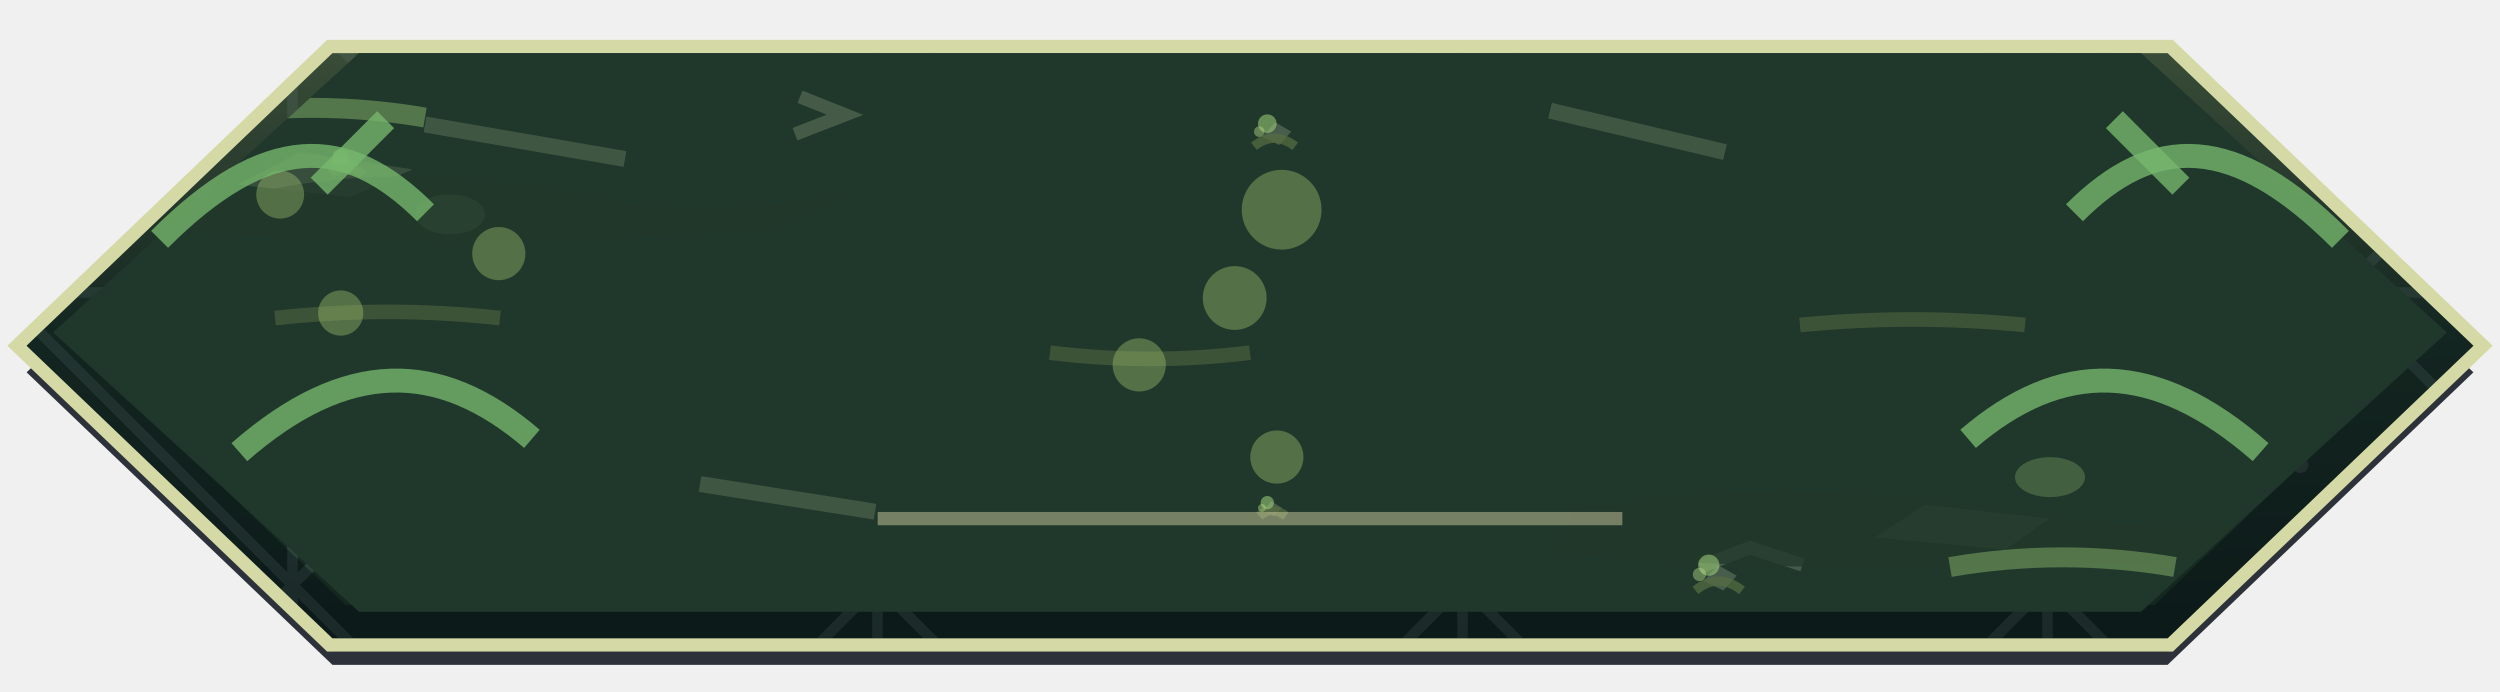
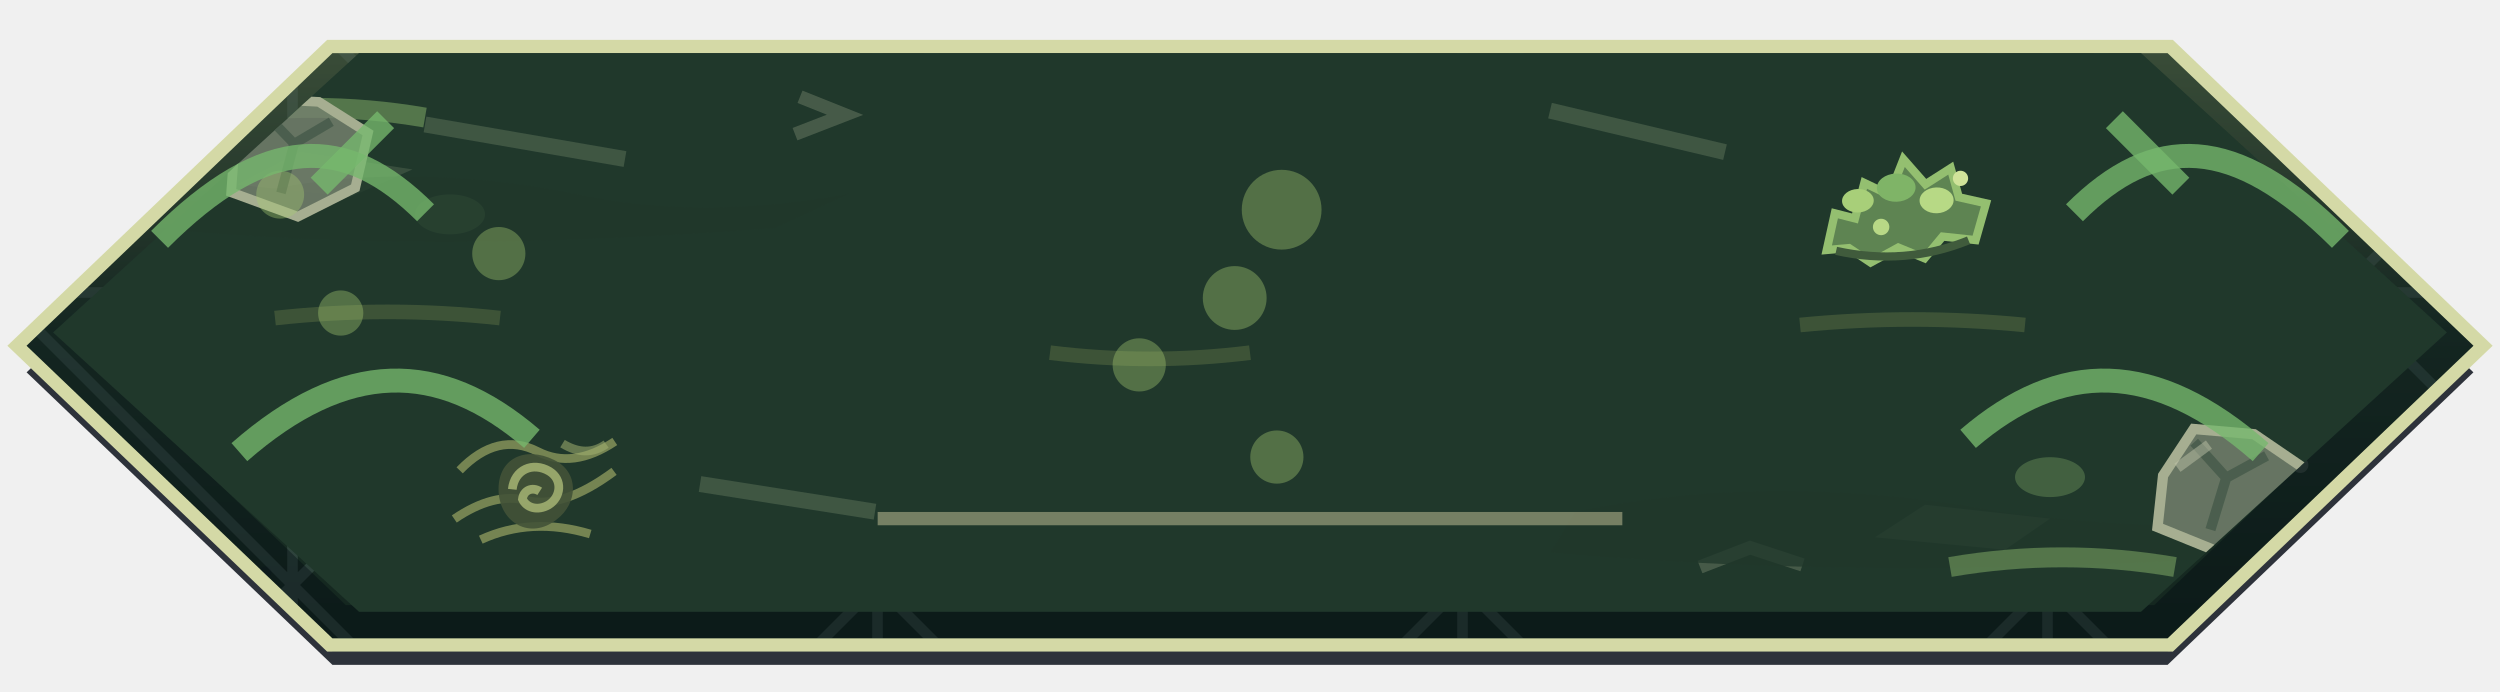
<svg xmlns="http://www.w3.org/2000/svg" width="376" height="104" viewBox="0 0 188 52" role="img" aria-label="M7 secondary-hex-button pressed" data-style="m11-enchanted-forest@0.1.0" data-geometry-shape="wide-hexagon" data-corner-radius="2" data-end-cap-depth="23">
  <defs>
    <linearGradient id="m11-secondary-hex-button-188x52-pressed-plate" x1="0" y1="0" x2="0" y2="1">
      <stop offset="0" stop-color="#5C7650" />
      <stop offset=".48" stop-color="#20382B" />
      <stop offset="1" stop-color="#13251E" />
    </linearGradient>
    <linearGradient id="m11-secondary-hex-button-188x52-pressed-primary" x1="0" y1="0" x2="0" y2="1">
      <stop offset="0" stop-color="#F1E8C8" />
      <stop offset=".45" stop-color="#66D9B2" />
      <stop offset="1" stop-color="#2A856F" />
    </linearGradient>
    <linearGradient id="m11-secondary-hex-button-188x52-pressed-energy" x1="0" y1="0" x2="1" y2="0">
      <stop offset="0" stop-color="#B8E0A5" stop-opacity="0" />
      <stop offset=".5" stop-color="#B8E0A5" stop-opacity=".86" />
      <stop offset="1" stop-color="#B8E0A5" stop-opacity="0" />
    </linearGradient>
    <pattern id="m11-secondary-hex-button-188x52-pressed-grain" width="28" height="28" patternUnits="userSpaceOnUse">
      <circle cx="5" cy="7" r=".6" fill="#FFFFFF" fill-opacity=".12" />
      <circle cx="20" cy="15" r=".45" fill="#061321" fill-opacity=".2" />
    </pattern>
    <pattern id="m11-secondary-hex-button-188x52-pressed-plate-pattern" width="44" height="44" patternUnits="userSpaceOnUse">
      <path d="M0 22H44M22 0V44M0 22L22 0 44 22 22 44Z" fill="none" stroke="#D8FBFF" stroke-opacity=".12" stroke-width=".8" />
    </pattern>
    <mask id="m11-secondary-hex-button-188x52-pressed-mask">
      <path d="M25 4H163L186 26L163 48H25L2 26Z" fill="white" />
    </mask>
  </defs>
  <g opacity="1">
    <g id="m11-secondary-hex-button-188x52-pressed-outer-shadow" data-layer="outer-shadow" transform="translate(0 2)">
      <path d="M25 4H163L186 26L163 48H25L2 26Z" fill="#020812" opacity=".82" />
    </g>
    <g id="m11-secondary-hex-button-188x52-pressed-connected-depth" data-layer="connected-depth" transform="translate(0 1)">
      <path d="M25 4H163L186 26L163 48H25L2 26Z" fill="#071522" opacity=".9" />
    </g>
    <g id="m11-secondary-hex-button-188x52-pressed-outer-frame" data-layer="outer-frame">
      <path d="M25 4H163L186 26L163 48H25L2 26Z" fill="#071421" stroke="#D4D9A6" stroke-width="2" stroke-linejoin="miter" />
    </g>
    <g id="m11-secondary-hex-button-188x52-pressed-inner-plate-fill" data-layer="inner-plate-fill">
      <path d="M25 4H163L186 26L163 48H25L2 26Z" fill="url(#m11-secondary-hex-button-188x52-pressed-plate)" />
    </g>
    <g id="m11-secondary-hex-button-188x52-pressed-surface-grain" data-layer="surface-grain" data-material-source="m8-ice-grain" mask="url(#m11-secondary-hex-button-188x52-pressed-mask)">
      <rect width="188" height="52" fill="url(#m11-secondary-hex-button-188x52-pressed-grain)" />
    </g>
    <g id="m11-secondary-hex-button-188x52-pressed-surface-pattern" data-layer="surface-pattern" data-material-source="m8-crystal-facet-pattern" mask="url(#m11-secondary-hex-button-188x52-pressed-mask)">
      <rect width="188" height="52" fill="url(#m11-secondary-hex-button-188x52-pressed-plate-pattern)" />
    </g>
    <g id="m11-secondary-hex-button-188x52-pressed-side-bevel-shade" data-layer="side-bevel-shade" mask="url(#m11-secondary-hex-button-188x52-pressed-mask)">
      <path d="M25 4H163L186 26L163 48H25L2 26Z" fill="none" stroke="#020812" stroke-opacity=".38" stroke-width="5" />
    </g>
    <g id="m11-secondary-hex-button-188x52-pressed-top-bevel-highlight" data-layer="top-bevel-highlight" mask="url(#m11-secondary-hex-button-188x52-pressed-mask)">
      <path d="M33 10H155" stroke="#FFFFFF" stroke-opacity=".55" stroke-width="3" stroke-linecap="square" />
    </g>
    <g id="m11-secondary-hex-button-188x52-pressed-cold-edge-accent" data-layer="cold-edge-accent" data-material-source="m8-cold-edge-accent" mask="url(#m11-secondary-hex-button-188x52-pressed-mask)">
      <rect x="23" y="8" width="142" height="8" fill="url(#m11-secondary-hex-button-188x52-pressed-energy)" />
    </g>
    <g id="m11-secondary-hex-button-188x52-pressed-ornament-decal" data-layer="ornament-decal" data-material-source="m7-ornament-marks" mask="url(#m11-secondary-hex-button-188x52-pressed-mask)">
      <path d="M31 39h16M141 39h16" stroke="#E6FCFF" stroke-opacity=".5" stroke-width="2" />
    </g>
    <g id="m11-secondary-hex-button-material-stack" data-layer="forest-material-stack" data-material-families="weathered-stone,dark-wood,moss-lichen">
      <path d="M27 4H161L184 25L161 46H27L4 25Z" fill="#20382B" />
    </g>
    <g id="m11-secondary-hex-button-material-detail" data-layer="forest-material-detail" data-material-channels="stone-chips,wood-grain,moss-mask" data-detail-scale="component">
      <path d="M31.96 9.36l15.04 2.6M116.56 8.32l13.16 3.12M52.64 36.4l13.16 2.08" stroke="#6B8063" stroke-width="1.2" stroke-opacity=".72" />
    </g>
    <g id="m11-secondary-hex-button-material-face-depth" data-layer="forest-material-face-depth" data-material-source="shared-face-geometry">
      <clipPath id="m11-secondary-hex-button-face-clip">
        <path d="M27 4H161L184 25L161 46H27L4 25Z" />
      </clipPath>
      <g clip-path="url(#m11-secondary-hex-button-face-clip)">
        <g data-layer="forest-weathered-stone">
          <path d="M22.56 11.44l8.46 1.3 -4.7 2.08 -8.46 -0.936ZM144.76 37.96l9.4 1.04 -3.384 2.34 -9.776 -0.936Z" fill="#7C8D70" fill-opacity=".45" />
          <path d="M60.16 7.28l3.384 1.352 -3.76 1.456M127.84 42.64l3.76 -1.456 3.948 1.3" fill="none" stroke="#9BA687" stroke-width="1" stroke-opacity=".55" />
        </g>
        <g data-layer="forest-dark-wood-grain">
          <path d="M20.68 23.92q8.46 -0.936 16.92 0M78.96 26.52q7.52 0.936 15.04 0M135.36 24.44q8.46 -0.832 16.92 0" fill="none" stroke="#72854C" stroke-width="1.1" stroke-opacity=".62" />
        </g>
        <g data-layer="forest-moss-growth-mask" fill="#9BCB78" fill-opacity=".48">
          <ellipse cx="33.84" cy="16.12" rx="2.632" ry="1.5" />
          <ellipse cx="154.16" cy="35.88" rx="2.632" ry="1.5" />
        </g>
      </g>
    </g>
    <g id="m11-secondary-hex-button-material-restraint" data-layer="forest-material-restraint" data-restraint="edge-anchored-low-opacity">
      <clipPath id="m11-secondary-hex-button-restraint-clip">
        <path d="M27 4H161L184 25L161 46H27L4 25Z" />
      </clipPath>
      <g clip-path="url(#m11-secondary-hex-button-restraint-clip)">
        <path d="M0 0H188V52H0Z" fill="#20382B" fill-opacity=".42" />
        <g data-layer="forest-moss-edge-anchor" fill="#20382B" fill-opacity=".78">
          <path d="M18.8 14.56q11.28 -2.6 24.44 0q9.4 2.08 20.68 -.01l-5.64 2.6q-26.32 2.08 -47 -.02Z" />
          <path d="M118.44 38.48q15.04 -3.12 31.96 -.01q15.04 2.08 26.32 -.03l-3.76 3.12q-30.08 2.34 -56.4 -.01Z" />
        </g>
        <path d="M15.04 8.84q8.46 -1.456 16.92 0M146.64 42.64q8.46 -1.456 16.92 0" fill="none" stroke="#9BCB78" stroke-width="1.5" stroke-opacity=".42" />
      </g>
    </g>
-     <g id="m11-secondary-hex-button-authored-material-clusters" data-layer="forest-authored-material-clusters" data-variation-seed="51731" data-cluster-count="4" data-cluster-scale="component">
+     <g id="m11-secondary-hex-button-authored-material-clusters" data-layer="forest-authored-material-clusters" data-material-families="stone,wood,moss" data-variation-seed="51731" data-cluster-count="4" data-cluster-scale="component" data-placement="component-aware">
      <clipPath id="m11-secondary-hex-button-cluster-clip">
        <path d="M27 4H161L184 25L161 46H27L4 25Z" />
      </clipPath>
      <g clip-path="url(#m11-secondary-hex-button-cluster-clip)">
-         <g data-layer="forest-authored-cluster" data-material-families="stone,wood,moss" transform="translate(96.2 10.0)">
-           <path d="M-1.3 0.3l1.0 -1.1l1.2 0.7l-0.9 1.0Z" fill="#71806A" fill-opacity=".52" />
-           <path d="M-1.9 1.0q1.5 -1.2 3.1 0" fill="none" stroke="#566D42" stroke-width="0.7" stroke-opacity=".72" />
-           <circle cx="-0.9" cy="-0.7" r="0.7" fill="#9BCB78" fill-opacity=".58" />
-           <circle cx="-1.5" cy="-0.1" r="0.4" fill="#B5D887" fill-opacity=".45" />
+         <g data-layer="forest-authored-cluster" data-cluster-kind="stone-chip" transform="translate(22.7 11.7) rotate(-4)">
+           <g data-layer="forest-stone-chip-cluster" data-material-family="stone" transform="scale(1.037)">
+             <path d="M-4.8-1.2l2.2-3.1 4.1.5 3.4 2.5-1.2 3.9-4.3 1.8-4.7-2.1Z" fill="#75816E" fill-opacity=".82" stroke="#A6AE91" stroke-width="0.70" />
+             <path d="M-2.6-3.4l2.1 2.5 2.8-1.4M-.5-.9l-1.2 3.5" fill="none" stroke="#495C4C" stroke-width="0.70" stroke-opacity=".9" />
+             <path d="M-3.8-1.7l2.2-1.5" stroke="#C0C5A9" stroke-width="0.70" stroke-opacity=".48" />
+           </g>
        </g>
-         <g data-layer="forest-authored-cluster" data-material-families="stone,wood,moss" transform="translate(26.3 12.3)">
-           <path d="M-1.0 0.3l0.8 -0.8l0.9 0.6l-0.7 0.8Z" fill="#71806A" fill-opacity=".52" />
-           <path d="M-1.4 0.8q1.1 -0.9 2.4 0" fill="none" stroke="#566D42" stroke-width="0.7" stroke-opacity=".72" />
-           <circle cx="-0.7" cy="-0.5" r="0.6" fill="#9BCB78" fill-opacity=".58" />
-           <circle cx="-1.2" cy="-0.1" r="0.3" fill="#B5D887" fill-opacity=".45" />
+         <g data-layer="forest-authored-cluster" data-cluster-kind="wood-knot" transform="translate(40.2 36.3) rotate(-1)">
+           <g data-layer="forest-wood-knot-cluster" data-material-family="wood" transform="scale(0.936)">
+             <path d="M-6.5 2.8q3.2-2.1 5.8-1.4 2.9.8 7.1-2.2M-6-1.1q3.1-3.1 6.3-1.4 2.8 1.5 6.2-.7M-4.4 4.5q4.1-1.8 8.8-.3" fill="none" stroke="#7F8D57" stroke-width="0.70" stroke-opacity=".9" />
+             <path d="M-2.9.7c-.1-2.7 2.2-3.7 4.5-2.5 2 1 1.9 3.5.1 4.8-2.1 1.6-4.5.2-4.6-2.3Z" fill="#435238" fill-opacity=".9" />
+             <path d="M-1.8.5c.2-1.6 1.7-2.2 3-1.4 1.1.7.9 2.1-.1 2.7-.9.5-1.8.2-2.1-.5.1-.7.8-1 1.4-.6" fill="none" stroke="#A0AE70" stroke-width="0.70" stroke-opacity=".9" />
+             <path d="M2.3-3.1q1.9 1.2 3.5.1" fill="none" stroke="#A0AE70" stroke-width="0.70" stroke-opacity=".55" />
+           </g>
        </g>
-         <g data-layer="forest-authored-cluster" data-material-families="stone,wood,moss" transform="translate(95.9 38.2)">
-           <path d="M-0.9 0.2l0.6 -0.7l0.8 0.5l-0.6 0.6Z" fill="#71806A" fill-opacity=".52" />
-           <path d="M-1.2 0.6q0.9 -0.8 2.0 0" fill="none" stroke="#566D42" stroke-width="0.7" stroke-opacity=".72" />
-           <circle cx="-0.6" cy="-0.4" r="0.5" fill="#9BCB78" fill-opacity=".58" />
-           <circle cx="-1.0" cy="-0.0" r="0.3" fill="#B5D887" fill-opacity=".45" />
+         <g data-layer="forest-authored-cluster" data-cluster-kind="moss-lichen" transform="translate(143.0 15.6) rotate(-2)">
+           <g data-layer="forest-moss-lichen-cluster" data-material-family="moss" transform="scale(0.883)">
+             <path d="M-6.5 3.4l.8-3.1 1.7.5.9-3 2.1 1.1 1.3-3 1.8 2.2 2.2-1.3.6 2.5 2.3.6-1 3.1-2.8-.4-1.6 1.8-2.2-1-2.4 1.2-1.8-1.3Z" fill="#668E58" fill-opacity=".88" stroke="#94BF70" stroke-width="0.70" />
+             <ellipse cx="-3.7" cy="-.7" rx="1.35" ry="1" fill="#A8CF79" />
+             <ellipse cx="-.4" cy="-1.7" rx="1.65" ry="1.2" fill="#7FB467" />
+             <ellipse cx="3" cy="-.5" rx="1.45" ry="1.1" fill="#B7D985" />
+             <circle cx="5.1" cy="-2.3" r=".65" fill="#D0E39A" />
+             <circle cx="-1.8" cy="1.6" r=".7" fill="#B8D986" />
+             <path d="M-5.7 3.5q5.8 1.5 11.3-.5" fill="none" stroke="#405B3C" stroke-width="0.70" />
+           </g>
        </g>
-         <g data-layer="forest-authored-cluster" data-material-families="stone,wood,moss" transform="translate(129.6 43.3)">
-           <path d="M-1.5 0.4l1.1 -1.2l1.4 0.8l-1.0 1.1Z" fill="#71806A" fill-opacity=".52" />
-           <path d="M-2.1 1.1q1.7 -1.4 3.5 0" fill="none" stroke="#566D42" stroke-width="0.7" stroke-opacity=".72" />
-           <circle cx="-1.1" cy="-0.8" r="0.8" fill="#9BCB78" fill-opacity=".58" />
-           <circle cx="-1.8" cy="-0.1" r="0.5" fill="#B5D887" fill-opacity=".45" />
+         <g data-layer="forest-authored-cluster" data-cluster-kind="stone-chip" transform="translate(168.0 36.9) rotate(-2)">
+           <g data-layer="forest-stone-chip-cluster" data-material-family="stone" transform="scale(1.103)">
+             <path d="M-4.8-1.2l2.2-3.1 4.1.5 3.4 2.5-1.2 3.9-4.3 1.8-4.7-2.1Z" fill="#75816E" fill-opacity=".82" stroke="#A6AE91" stroke-width="0.70" />
+             <path d="M-2.6-3.4l2.1 2.5 2.8-1.4M-.5-.9l-1.2 3.5" fill="none" stroke="#495C4C" stroke-width="0.70" stroke-opacity=".9" />
+             <path d="M-3.8-1.7l2.2-1.5" stroke="#C0C5A9" stroke-width="0.70" stroke-opacity=".48" />
+           </g>
        </g>
      </g>
    </g>
    <g id="m11-secondary-hex-button-moss-variation" data-layer="forest-variation" data-variation-seed="51731" data-variation-baseline="false" fill="#A6CC72" fill-opacity=".38">
      <circle cx="96.38" cy="15.77" r="3.0" />
      <circle cx="92.85" cy="22.41" r="2.4" />
      <circle cx="21.07" cy="14.64" r="1.8" />
      <circle cx="37.51" cy="19.07" r="2.0" />
      <circle cx="85.67" cy="27.44" r="2.0" />
      <circle cx="96.02" cy="34.37" r="2.0" />
      <circle cx="25.62" cy="23.54" r="1.7" />
    </g>
    <g id="m11-secondary-hex-button-leaf-vine-ornament" data-layer="forest-ornament" data-ornament="leaf-vine" data-ornament-count="4" fill="none" stroke="#76B86D" stroke-opacity=".78" stroke-width="1.8">
      <path d="M12 18c8-8 14-8 20-2M176 18c-8-8-14-8-20-2M18 34c8-7 15-7 22-1M170 34c-8-7-15-7-22-1" />
      <path d="M24 14l5-5M164 14l-5-5" />
    </g>
    <g id="m11-secondary-hex-button-parchment-typography" data-layer="forest-typography" data-typography-preset="m11-parchment-sage-action" data-semantic-text="required">
      <path d="M66 39h56" stroke="#EDE3B4" stroke-opacity=".42" />
    </g>
    <g id="m11-enchanted-forest-secondary-hex-button-content" data-layer="content" data-slot="editable-secondary-hex-button-content" data-safe-x="37" data-safe-y="10" data-safe-width="114" data-safe-height="34" />
  </g>
</svg>
